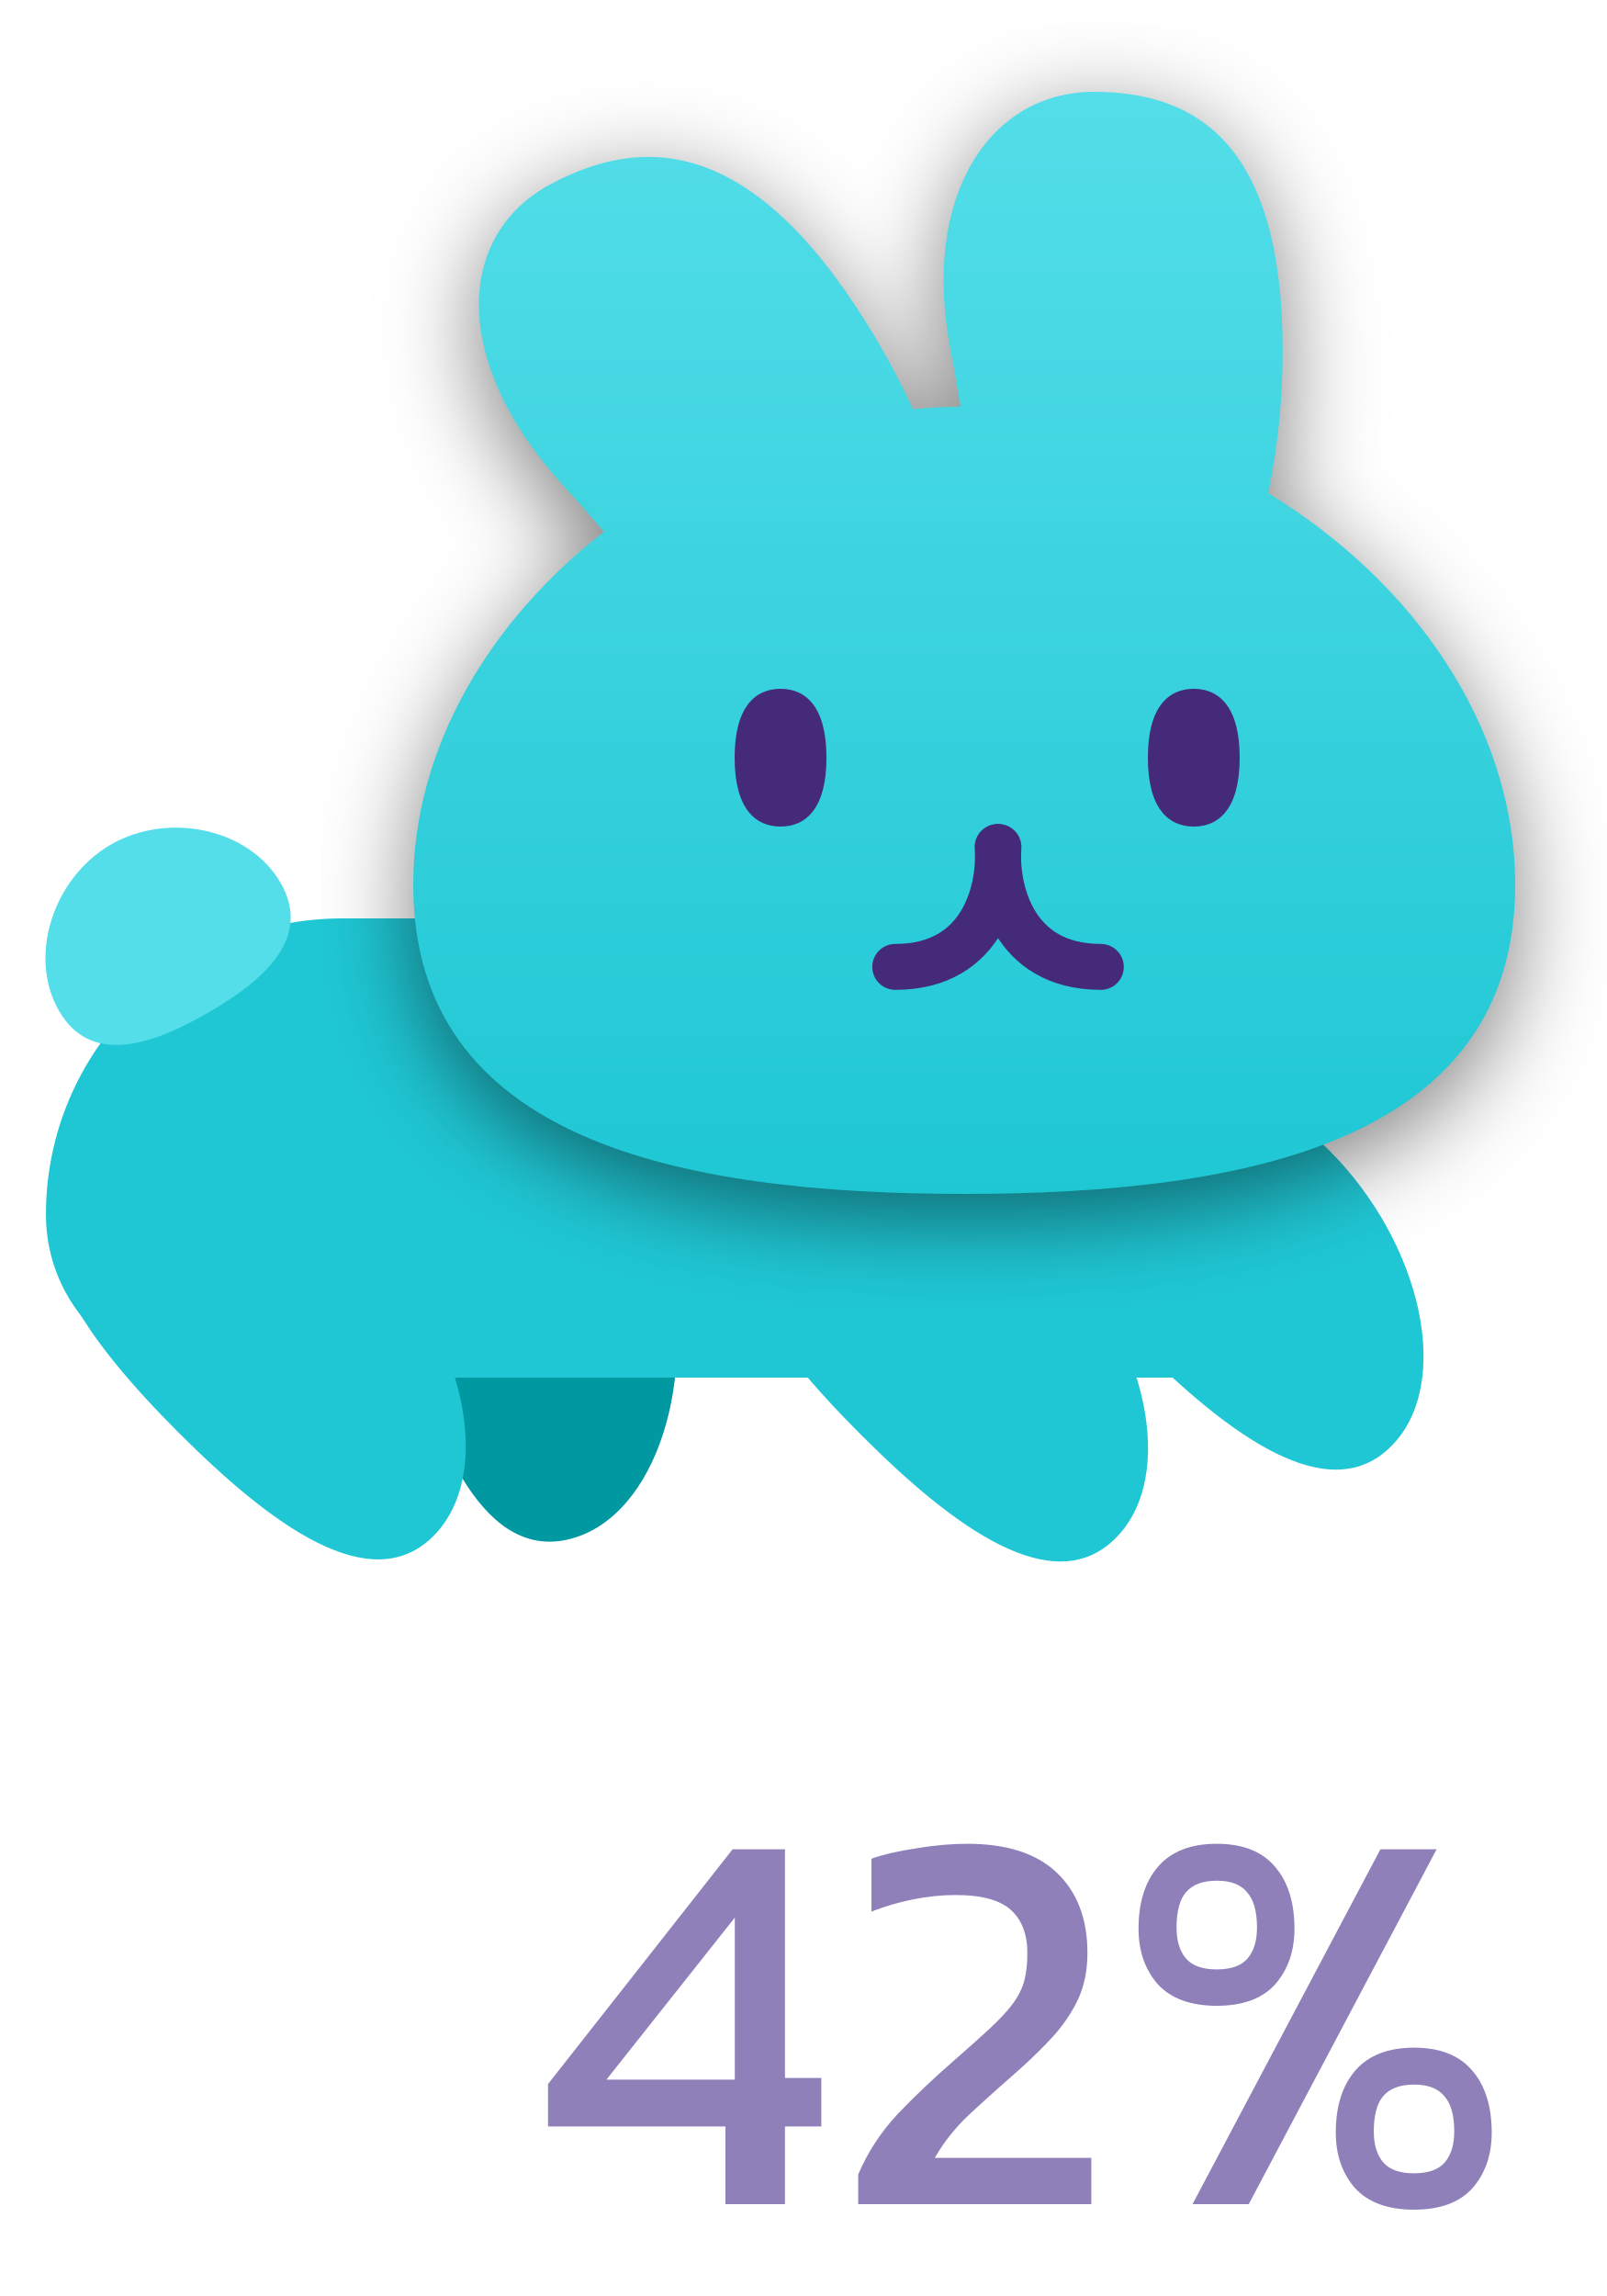
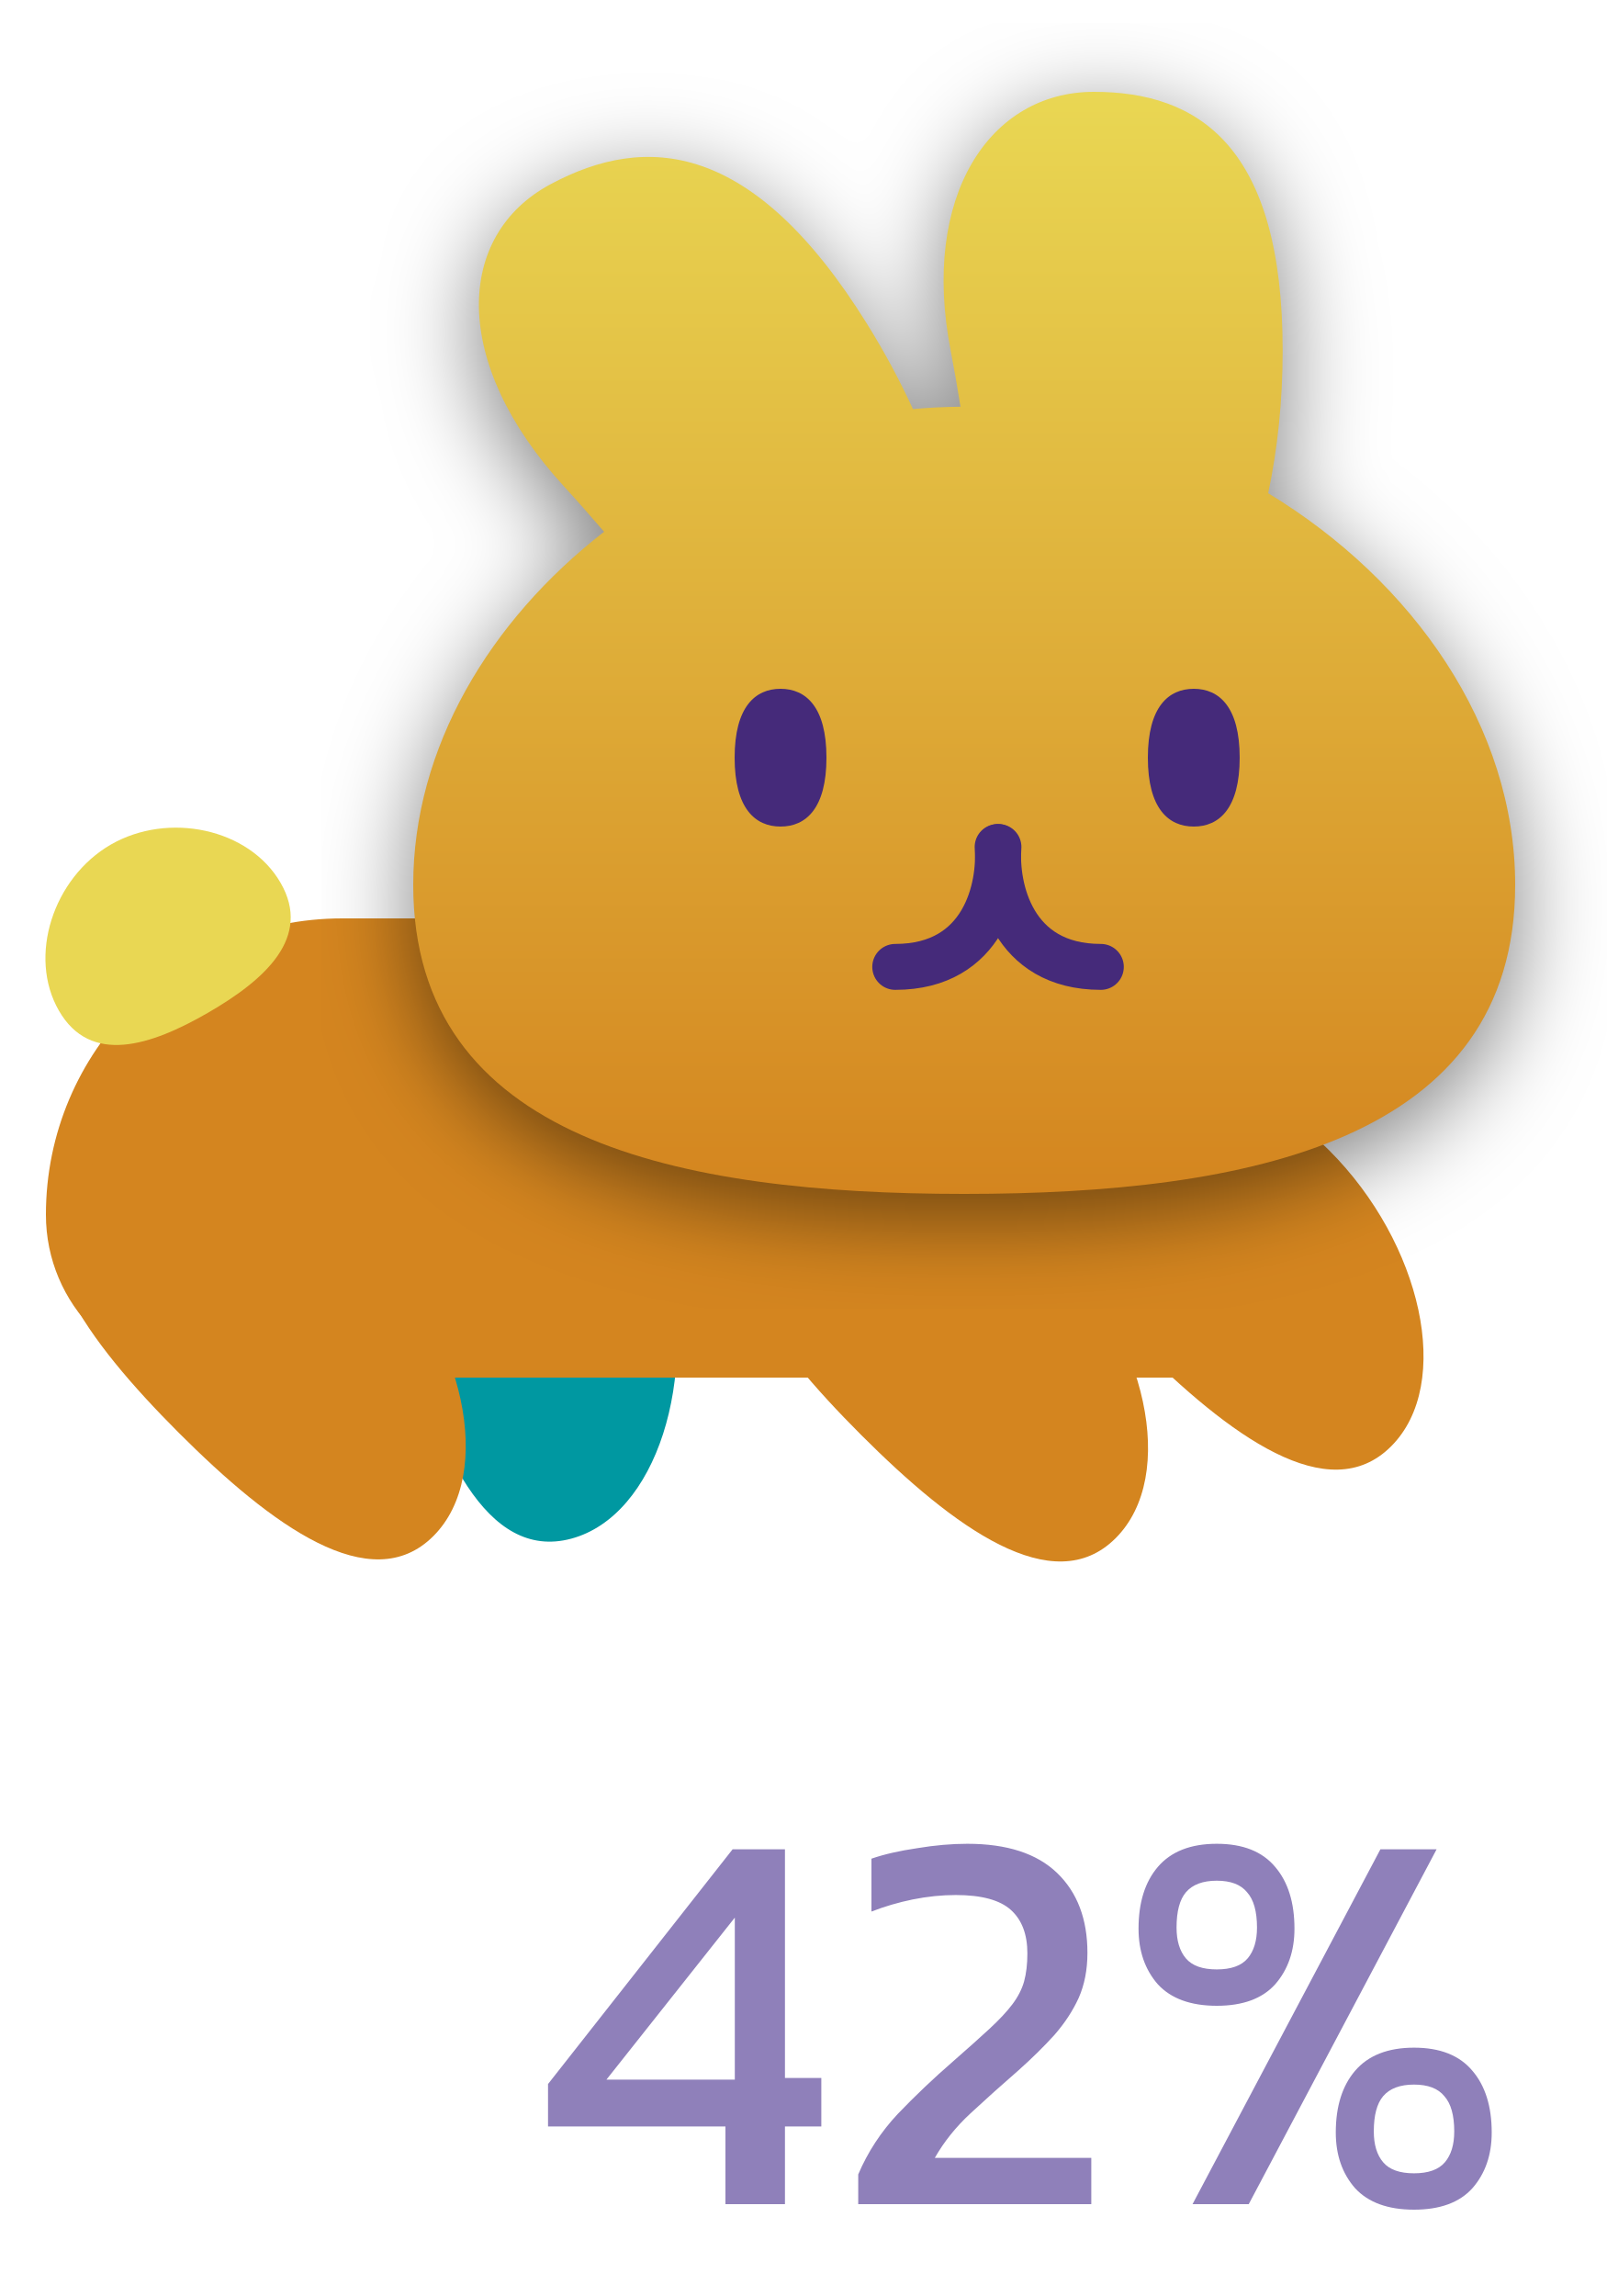
<svg xmlns="http://www.w3.org/2000/svg" width="35" height="50" fill="none" viewBox="0 0 35 50">
  <path fill="#0098A1" d="M9.588 22.865C7.729 23.363 8.025 26.033 8.764 28.79C9.502 31.546 10.581 34.006 12.44 33.508C14.299 33.01 15.233 30.01 14.495 27.254C13.756 24.498 11.447 22.367 9.588 22.865Z" />
-   <path fill="#1FC7D4" d="M1 26.452C1 22.889 3.888 20 7.452 20H13V30H4.548C2.589 30 1 28.411 1 26.452Z" />
-   <path fill="#53DEE9" d="M6.111 19.225C6.797 20.412 5.778 21.334 4.528 22.056C3.278 22.778 1.97 23.199 1.284 22.011C0.599 20.824 1.163 19.115 2.413 18.393C3.663 17.672 5.425 18.037 6.111 19.225Z" />
-   <path fill="#1FC7D4" d="M1.647 25.66C0.286 27.021 1.878 29.185 3.895 31.203C5.913 33.221 8.077 34.812 9.438 33.452C10.799 32.091 10.108 29.025 8.091 27.008C6.073 24.99 3.007 24.299 1.647 25.66Z" />
-   <rect width="1" height="10" fill="#1FC7D4" transform="matrix(-1 0 0 1 14 20)" />
-   <rect width="17" height="10" x="9" y="20" fill="#1FC7D4" />
-   <path fill="#1FC7D4" d="M16.507 25.706C15.146 27.067 16.738 29.231 18.756 31.249C20.773 33.267 22.938 34.858 24.298 33.497C25.659 32.137 24.968 29.071 22.951 27.053C20.933 25.036 17.868 24.345 16.507 25.706Z" />
-   <path fill="#1FC7D4" d="M22.507 23.706C21.146 25.067 22.738 27.231 24.756 29.249C26.773 31.267 28.938 32.858 30.298 31.497C31.659 30.137 30.968 27.071 28.951 25.053C26.933 23.036 23.868 22.345 22.507 23.706Z" />
+   <path fill="#d4851f" d="M1 26.452C1 22.889 3.888 20 7.452 20H13V30H4.548C2.589 30 1 28.411 1 26.452Z" />
+   <path fill="#e9d753" d="M6.111 19.225C6.797 20.412 5.778 21.334 4.528 22.056C3.278 22.778 1.97 23.199 1.284 22.011C0.599 20.824 1.163 19.115 2.413 18.393C3.663 17.672 5.425 18.037 6.111 19.225Z" />
+   <path fill="#d4851f" d="M1.647 25.66C0.286 27.021 1.878 29.185 3.895 31.203C5.913 33.221 8.077 34.812 9.438 33.452C10.799 32.091 10.108 29.025 8.091 27.008C6.073 24.99 3.007 24.299 1.647 25.66Z" />
+   <rect width="1" height="10" fill="#d4851f" transform="matrix(-1 0 0 1 14 20)" />
+   <rect width="17" height="10" x="9" y="20" fill="#d4851f" />
+   <path fill="#d4851f" d="M16.507 25.706C15.146 27.067 16.738 29.231 18.756 31.249C20.773 33.267 22.938 34.858 24.298 33.497C25.659 32.137 24.968 29.071 22.951 27.053C20.933 25.036 17.868 24.345 16.507 25.706Z" />
+   <path fill="#d4851f" d="M22.507 23.706C21.146 25.067 22.738 27.231 24.756 29.249C26.773 31.267 28.938 32.858 30.298 31.497C31.659 30.137 30.968 27.071 28.951 25.053C26.933 23.036 23.868 22.345 22.507 23.706Z" />
  <g filter="url(#filter0_d)">
    <path fill="url(#paint0_linear_bunny_full)" fill-rule="evenodd" d="M20.705 7.634C20.781 8.027 20.852 8.438 20.919 8.857C20.573 8.86 20.227 8.877 19.884 8.909C19.603 8.295 19.269 7.672 18.884 7.053C16.396 3.051 14.062 2.901 11.989 4.013C9.915 5.124 9.811 7.896 12.283 10.592C12.57 10.905 12.863 11.238 13.157 11.58C10.66 13.516 9 16.291 9 19.27C9 24.829 14.785 26 21 26C27.215 26 33 24.829 33 19.27C33 15.828 30.784 12.658 27.621 10.741C27.824 9.785 27.936 8.735 27.936 7.634C27.936 3.172 26.095 2 23.824 2C21.553 2 20.051 4.271 20.705 7.634Z" clip-rule="evenodd" />
  </g>
  <path stroke="#452A7A" stroke-linecap="round" d="M21.728 18.445C21.796 19.315 21.445 21.056 19.498 21.056" />
  <path stroke="#452A7A" stroke-linecap="round" d="M21.746 18.445C21.678 19.315 22.03 21.056 23.976 21.056" />
  <path fill="#452A7A" d="M18 16.5C18 17.605 17.552 18 17 18C16.448 18 16 17.605 16 16.5C16 15.395 16.448 15 17 15C17.552 15 18 15.395 18 16.5Z" />
  <path fill="#452A7A" d="M27 16.5C27 17.605 26.552 18 26 18C25.448 18 25 17.605 25 16.5C25 15.395 25.448 15 26 15C26.552 15 27 15.395 27 16.5Z" />
  <path fill="#8F80BA" d="M15.8 48V46.308H11.936V45.384L15.956 40.272H17.096V45.252H17.888V46.308H17.096V48H15.8ZM13.208 45.288H16.004V41.76L13.208 45.288ZM18.692 48V47.352C18.9 46.864 19.188 46.424 19.556 46.032C19.932 45.64 20.332 45.26 20.756 44.892C21.076 44.612 21.34 44.376 21.548 44.184C21.764 43.984 21.932 43.804 22.052 43.644C22.172 43.484 22.256 43.32 22.304 43.152C22.352 42.976 22.376 42.772 22.376 42.54C22.376 42.124 22.256 41.808 22.016 41.592C21.776 41.376 21.376 41.268 20.816 41.268C20.512 41.268 20.2 41.3 19.88 41.364C19.568 41.428 19.268 41.516 18.98 41.628V40.476C19.26 40.38 19.592 40.304 19.976 40.248C20.36 40.184 20.724 40.152 21.068 40.152C21.932 40.152 22.584 40.364 23.024 40.788C23.464 41.212 23.684 41.792 23.684 42.528C23.684 42.896 23.62 43.224 23.492 43.512C23.364 43.792 23.188 44.06 22.964 44.316C22.74 44.564 22.48 44.82 22.184 45.084C21.816 45.404 21.468 45.716 21.14 46.02C20.82 46.316 20.56 46.64 20.36 46.992H23.768V48H18.692ZM26.501 43.68C25.933 43.68 25.505 43.524 25.217 43.212C24.937 42.892 24.797 42.488 24.797 42C24.797 41.432 24.937 40.984 25.217 40.656C25.505 40.32 25.933 40.152 26.501 40.152C27.069 40.152 27.493 40.32 27.773 40.656C28.053 40.984 28.193 41.432 28.193 42C28.193 42.488 28.053 42.892 27.773 43.212C27.493 43.524 27.069 43.68 26.501 43.68ZM25.973 48L30.065 40.272H31.289L27.197 48H25.973ZM26.501 42.888C26.813 42.888 27.037 42.808 27.173 42.648C27.309 42.488 27.377 42.264 27.377 41.976C27.377 41.624 27.305 41.368 27.161 41.208C27.025 41.04 26.805 40.956 26.501 40.956C26.197 40.956 25.973 41.04 25.829 41.208C25.693 41.368 25.625 41.624 25.625 41.976C25.625 42.264 25.693 42.488 25.829 42.648C25.965 42.808 26.189 42.888 26.501 42.888ZM30.797 48.12C30.229 48.12 29.801 47.964 29.513 47.652C29.233 47.332 29.093 46.928 29.093 46.44C29.093 45.872 29.233 45.424 29.513 45.096C29.801 44.76 30.229 44.592 30.797 44.592C31.365 44.592 31.789 44.76 32.069 45.096C32.349 45.424 32.489 45.872 32.489 46.44C32.489 46.928 32.349 47.332 32.069 47.652C31.789 47.964 31.365 48.12 30.797 48.12ZM30.797 47.328C31.109 47.328 31.333 47.248 31.469 47.088C31.605 46.928 31.673 46.704 31.673 46.416C31.673 46.064 31.601 45.808 31.457 45.648C31.321 45.48 31.101 45.396 30.797 45.396C30.493 45.396 30.269 45.48 30.125 45.648C29.989 45.808 29.921 46.064 29.921 46.416C29.921 46.704 29.989 46.928 30.125 47.088C30.261 47.248 30.485 47.328 30.797 47.328Z" />
  <defs>
    <filter id="filter0_d" width="28" height="28" x="7" y=".5" color-interpolation-filters="sRGB" filterUnits="userSpaceOnUse">
      <feFlood flood-opacity="0" result="BackgroundImageFix" />
      <feColorMatrix in="SourceAlpha" type="matrix" values="0 0 0 0 0 0 0 0 0 0 0 0 0 0 0 0 0 0 127 0" />
      <feOffset dy=".5" />
      <feGaussianBlur stdDeviation="1" />
      <feColorMatrix type="matrix" values="0 0 0 0 0 0 0 0 0 0 0 0 0 0 0 0 0 0 0.5 0" />
      <feBlend in2="BackgroundImageFix" mode="normal" result="effect1_dropShadow" />
      <feBlend in="SourceGraphic" in2="effect1_dropShadow" mode="normal" result="shape" />
    </filter>
    <linearGradient id="paint0_linear_bunny_full" x1="21" x2="21" y1="2" y2="26" gradientUnits="userSpaceOnUse">
-       <stop stop-color="#53DEE9" />
-       <stop offset="1" stop-color="#1FC7D4" />
+       <stop stop-color="#e9d753" />
+       <stop offset="1" stop-color="#d4851f" />
    </linearGradient>
  </defs>
</svg>
